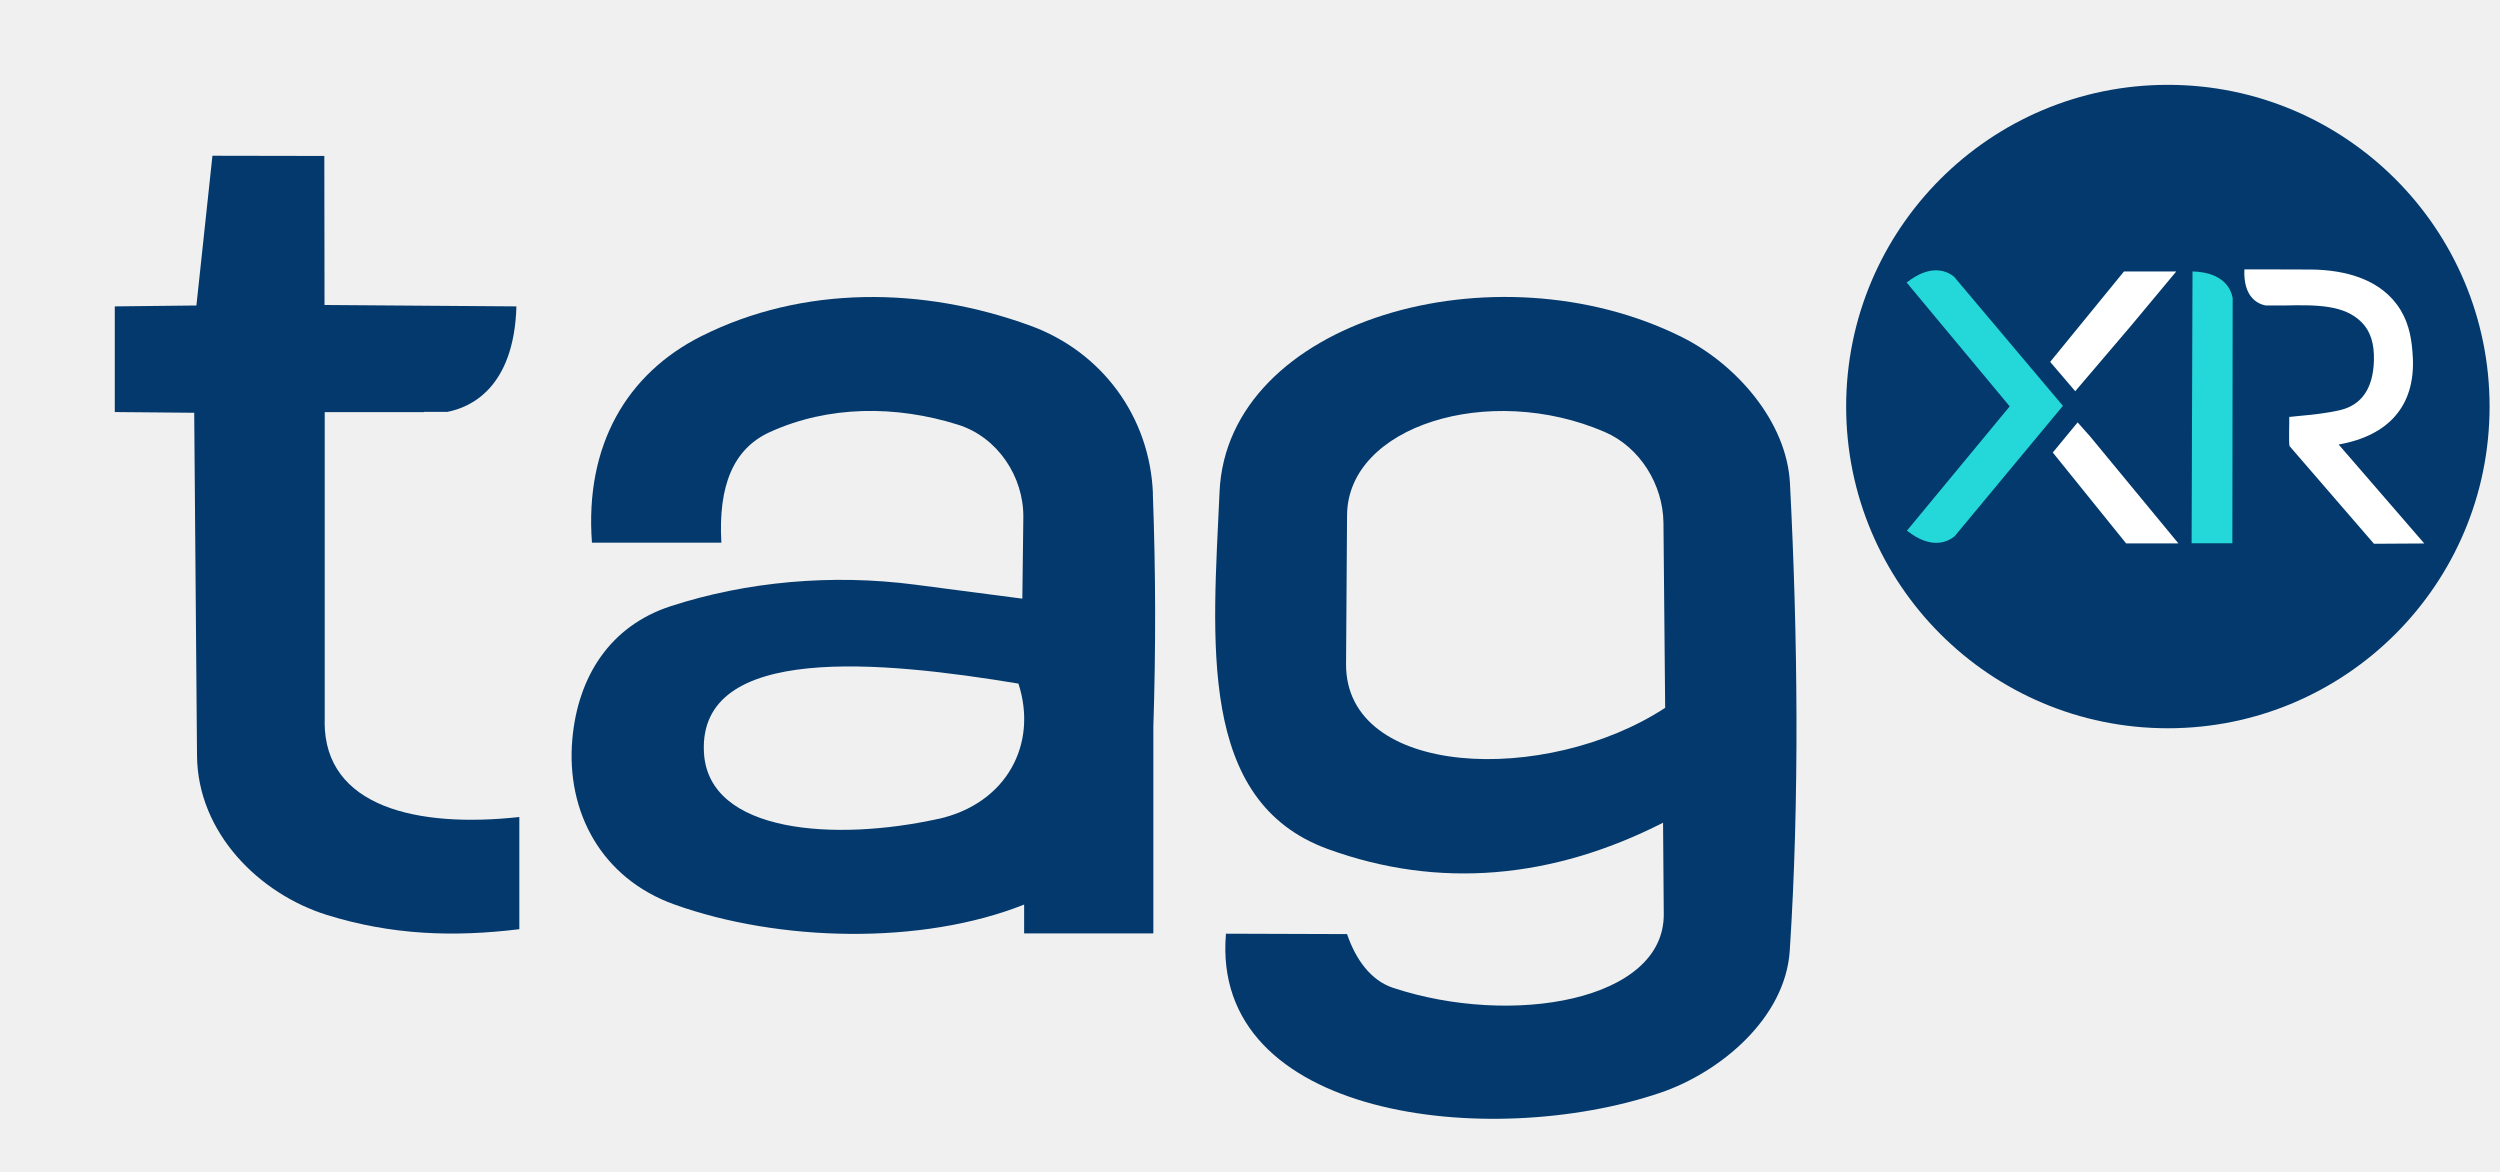
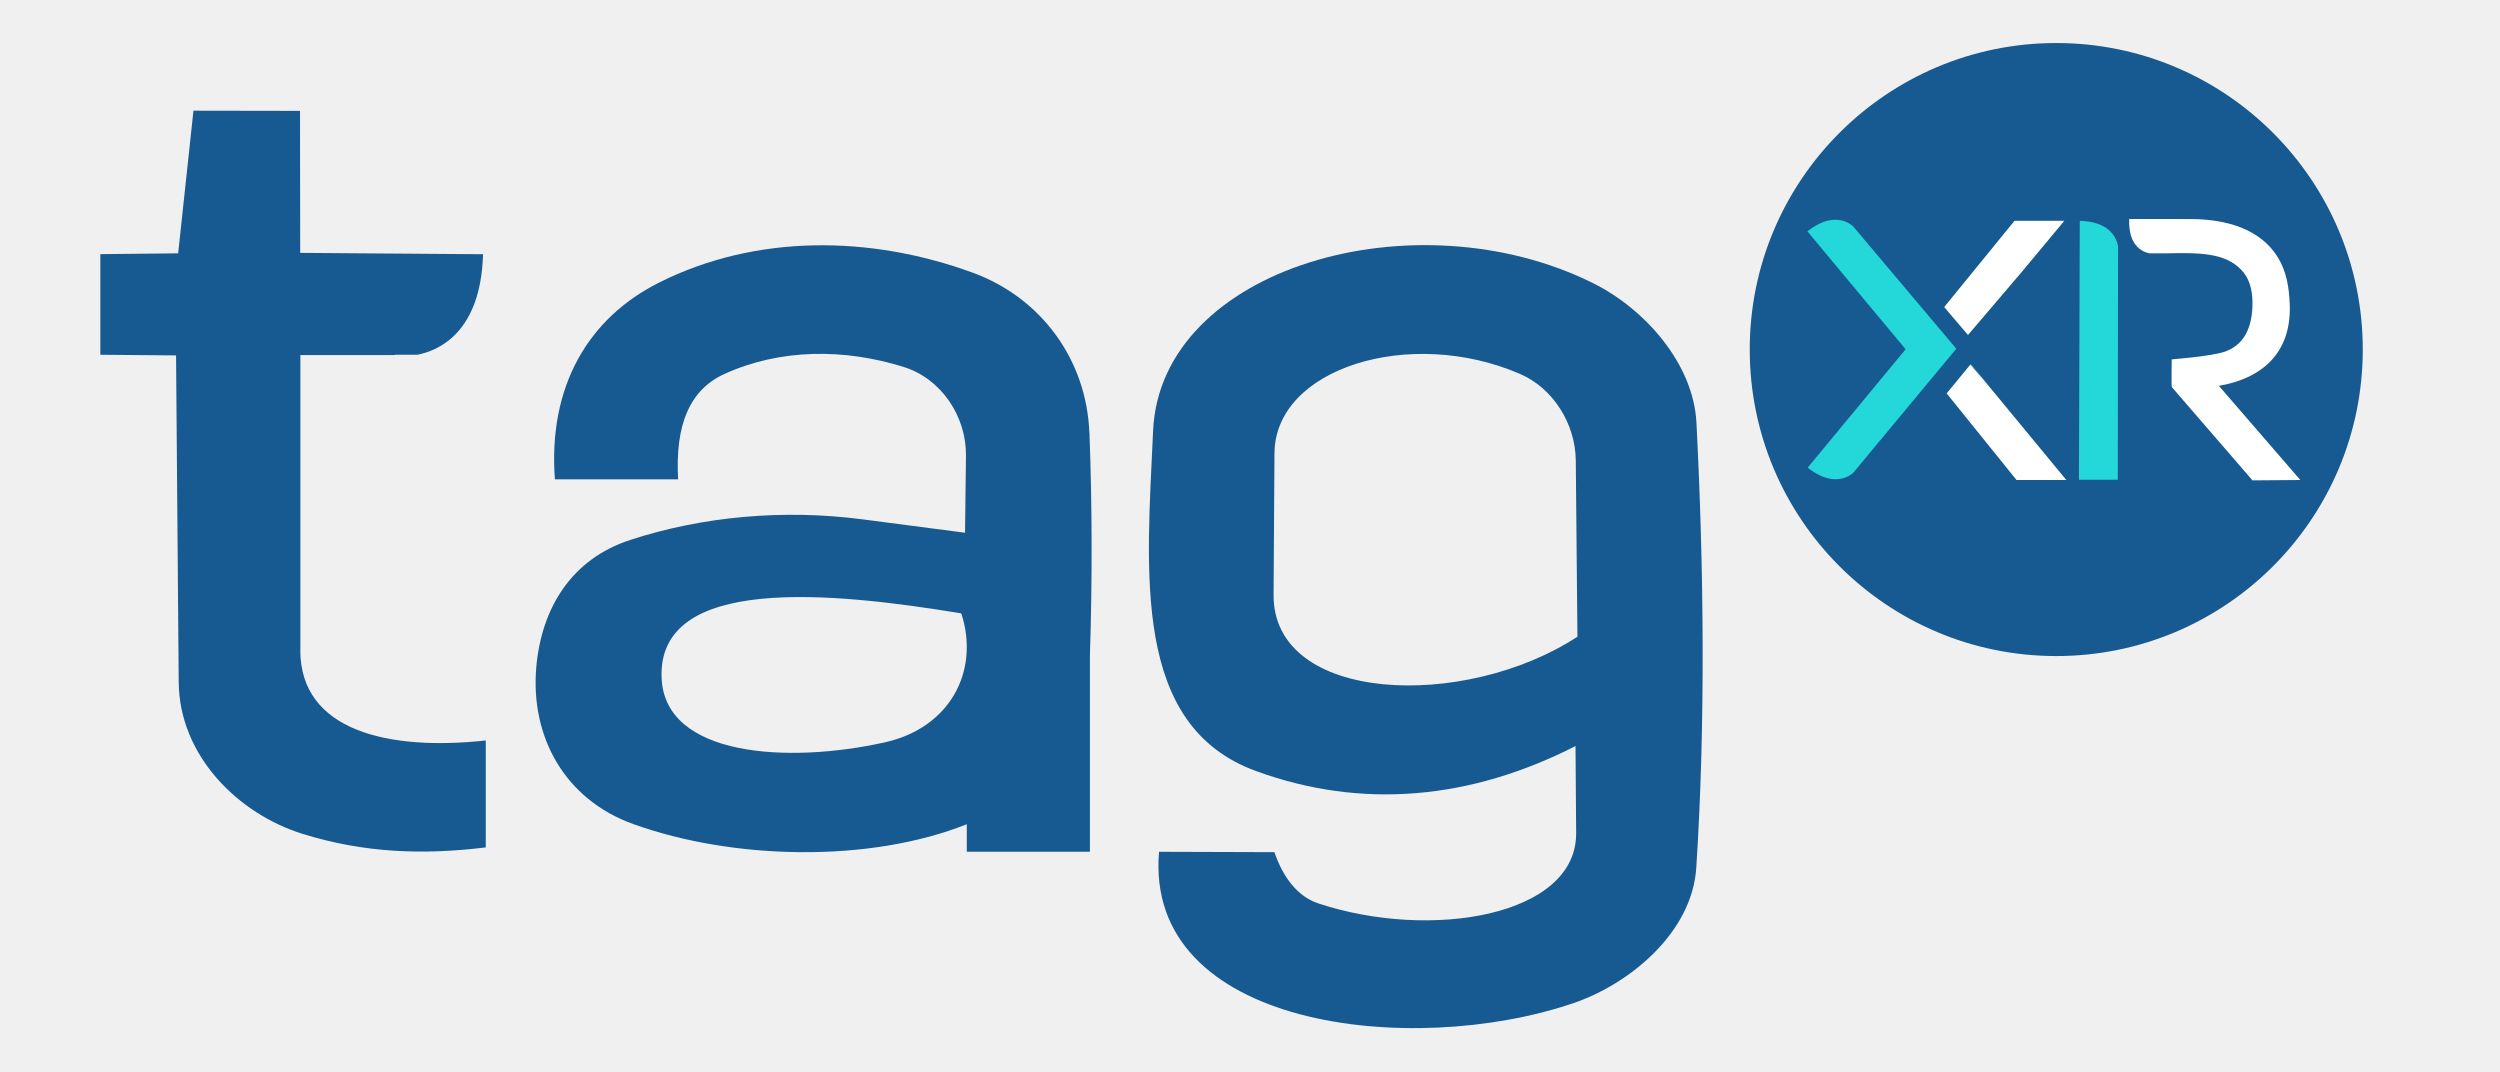
- <svg xmlns="http://www.w3.org/2000/svg" id="Layer_1" version="1.1" viewBox="0 0 249.6 117.01">
+ <svg xmlns="http://www.w3.org/2000/svg" id="Layer_1" version="1.1" viewBox="0 0 273.07 117.01">
  <defs>
    <style>
      .st0 {
-         fill: #03396c;
+         fill: #24d8da;
      }

      .st1 {
-         fill: #24d8da;
+         fill: #a5d287;
+       }
+ 
+       .st2 {
+         fill: #fff;
      }

      .st3 {
-         fill: #fff;
+         fill: #175a91;
      }
    </style>
  </defs>
  <g>
-     <path class="st0" d="M32.42,72.08v-30.93s9.91,0,9.91,0v-.03s2.34,0,2.34,0c2.24-.43,6.65-2.32,6.89-10.53l-19.16-.14-.02-14.88-11.17-.02-1.6,14.95-8.15.09v10.55s7.93.07,7.93.07l.28,34.23c.06,7.71,6.21,13.8,12.97,15.91,6.5,2.02,12.7,2.22,19.21,1.42v-11.2c-10.2,1.12-19.44-1-19.44-9.47Z" />
-     <path class="st0" d="M139.07,98.62c11.86,3.93,27.13,1.32,27.04-7.38l-.07-9.1c-10.99,5.6-22.37,6.68-33.49,2.62-13.04-4.76-11.46-20.72-10.79-35.66.77-17.15,27.53-24.74,46.15-15.45,5.4,2.69,10.48,8.41,10.8,14.61.78,15.14.96,31.54-.02,46.65-.44,6.76-6.95,12.16-12.92,14.19-17.01,5.77-44.95,2.56-43.37-15.88l12.09.04c.87,2.55,2.38,4.63,4.58,5.36ZM166.25,70.67l-.17-18.46c-.04-3.84-2.36-7.57-5.86-9.08-11.53-4.99-25.67-.61-25.73,8.31l-.1,14.84c-.08,11.4,19.99,12.15,31.86,4.39Z" />
-     <path class="st0" d="M115.11,49.32c-.29-7.75-5.13-14.21-12.23-16.8-10.74-3.92-22.72-4.05-32.87,1.05-7.38,3.71-11.64,10.83-10.91,20.61h12.92c-.32-5.72,1.21-9.39,4.84-11.04,5.86-2.67,12.59-2.69,18.81-.73,3.91,1.23,6.56,5.17,6.5,9.28l-.1,8.08-10.72-1.4c-8.3-1.08-16.81-.31-24.38,2.15-6.12,1.99-9.28,7.09-9.83,13.29-.64,7.29,2.94,13.89,10.18,16.49,10.46,3.75,24.72,4.08,34.93.01v2.88h12.9v-20.6h0c.25-7.79.24-15.48-.05-23.27ZM93.65,81.76c-10.16,2.25-22.95,1.49-23.37-6.65-.57-10.97,17.86-9.1,31.4-6.86,1.96,6.02-1.16,11.99-8.03,13.52Z" />
+     <path class="st3" d="M32.81,71.01v-32.23s10.33,0,10.33,0v-.03s2.44,0,2.44,0c2.33-.45,6.94-2.42,7.18-10.98l-19.97-.15-.02-15.51-11.64-.02-1.67,15.58-8.5.09v10.99s8.27.07,8.27.07l.29,35.68c.06,8.03,6.47,14.38,13.52,16.58,6.78,2.11,13.23,2.31,20.02,1.48v-11.68c-10.63,1.16-20.26-1.04-20.26-9.87Z" />
+     <path class="st3" d="M143.97,98.67c12.36,4.09,28.27,1.38,28.19-7.69l-.07-9.49c-11.45,5.84-23.31,6.96-34.9,2.73-13.59-4.96-11.94-21.6-11.24-37.17.8-17.87,28.7-25.79,48.1-16.1,5.62,2.81,10.92,8.76,11.25,15.23.81,15.78,1,32.87-.02,48.62-.46,7.05-7.24,12.68-13.47,14.79-17.73,6.01-46.84,2.67-45.21-16.55l12.6.04c.91,2.66,2.48,4.83,4.78,5.59ZM172.3,69.54l-.18-19.24c-.04-4-2.46-7.89-6.1-9.46-12.02-5.2-26.75-.63-26.81,8.66l-.1,15.46c-.08,11.88,20.84,12.66,33.2,4.58Z" />
+     <path class="st3" d="M118.99,47.29c-.3-8.08-5.35-14.81-12.75-17.51-11.2-4.09-23.68-4.22-34.26,1.09-7.69,3.86-12.13,11.29-11.37,21.49h13.46c-.34-5.96,1.26-9.78,5.05-11.51,6.11-2.78,13.12-2.8,19.61-.76,4.08,1.28,6.83,5.38,6.78,9.68l-.1,8.42-11.17-1.46c-8.65-1.13-17.52-.33-25.41,2.25-6.38,2.08-9.67,7.39-10.25,13.85-.67,7.6,3.06,14.48,10.61,17.19,10.9,3.91,25.76,4.25,36.41.01v3h13.45v-21.47h0c.26-8.12.25-16.14-.05-24.25ZM96.63,81.09c-10.59,2.35-23.92,1.55-24.36-6.94-.59-11.44,18.62-9.48,32.73-7.15,2.04,6.28-1.21,12.5-8.37,14.09Z" />
  </g>
-   <path class="st0" d="M248.56,40.59c0,17.74-14.38,32.12-32.12,32.12s-32.12-14.38-32.12-32.12,14.38-32.12,32.12-32.12,32.12,14.38,32.12,32.12Z" />
+   <path class="st3" d="M258.08,38.18c0,18.49-14.99,33.48-33.48,33.48s-33.48-14.99-33.48-33.48,14.99-33.48,33.48-33.48,33.48,14.99,33.48,33.48Z" />
  <g>
-     <polygon class="st3" points="212.79 32.49 217.28 27.1 212.06 27.1 204.69 36.13 207.19 39.06 212.79 32.49" />
-     <polygon class="st3" points="217.49 54.25 208.7 43.6 208.7 43.6 207.43 42.17 204.95 45.18 212.27 54.25 217.49 54.25" />
+     <polygon class="st2" points="220.8 29.74 225.48 24.12 220.04 24.12 212.36 33.54 214.96 36.59 220.8 29.74" />
+     <polygon class="st2" points="225.7 52.43 216.54 41.33 216.54 41.33 215.21 39.83 212.63 42.97 220.26 52.43 225.7 52.43" />
  </g>
-   <path class="st1" d="M195.11,27.64c-.67-.55-2.3-1.37-4.75.57l10.29,12.36-10.26,12.41c2.45,1.94,4.08,1.11,4.75.57l10.82-13.03-10.85-12.87Z" />
-   <path class="st1" d="M222.9,29.72c-.16-.85-.88-2.53-4-2.62l-.09,27.14h4.07s.03-24.52.03-24.52Z" />
-   <path class="st3" d="M233.49,44.38c5.05-.89,7.62-3.92,7.41-8.61-.08-1.71-.32-3.32-1.22-4.81-1.87-3.09-5.55-4.02-8.94-4.05-1.05,0-2.1,0-3.15-.01h0s-3.51,0-3.51,0c-.12,2.8,1.36,3.45,2.12,3.6h.99s.82,0,.82,0c3.44-.08,6.07-.04,7.78,1.68.88.89,1.28,2.15,1.22,3.87-.09,2.75-1.24,4.4-3.39,4.9-1.33.31-2.72.45-4.19.59-.26.03-.52.05-.79.08h-.08s0,.09,0,.09c.02.2-.07,2.57.03,2.83l8.4,9.72.03.03,5.02-.03-8.54-9.87Z" />
+   <polygon class="st1" points="215.21 39.83 216.54 41.33 216.54 41.33 215.26 39.78 215.21 39.83" />
+   <path class="st0" d="M202.37,24.68c-.7-.57-2.4-1.43-4.95.59l10.73,12.88-10.7,12.93c2.55,2.02,4.25,1.16,4.95.59l11.28-13.58-11.31-13.42Z" />
+   <path class="st0" d="M231.34,26.85c-.17-.89-.92-2.64-4.17-2.73l-.09,28.28h4.24s.03-25.55.03-25.55Z" />
+   <path class="st2" d="M242.38,42.14c5.26-.92,7.94-4.09,7.72-8.97-.08-1.78-.33-3.46-1.27-5.02-1.95-3.22-5.79-4.18-9.32-4.22-1.09,0-2.19,0-3.28-.01h0s-3.66,0-3.66,0c-.12,2.91,1.42,3.59,2.21,3.75h1.03s.85,0,.85,0c3.59-.08,6.33-.05,8.1,1.75.92.92,1.33,2.24,1.27,4.03-.1,2.87-1.29,4.58-3.54,5.11-1.39.32-2.83.46-4.37.61-.27.03-.54.05-.82.08h-.09s0,.1,0,.1c.02.21-.07,2.68.03,2.95l8.76,10.13.03.04,5.23-.04-8.9-10.29Z" />
</svg>
